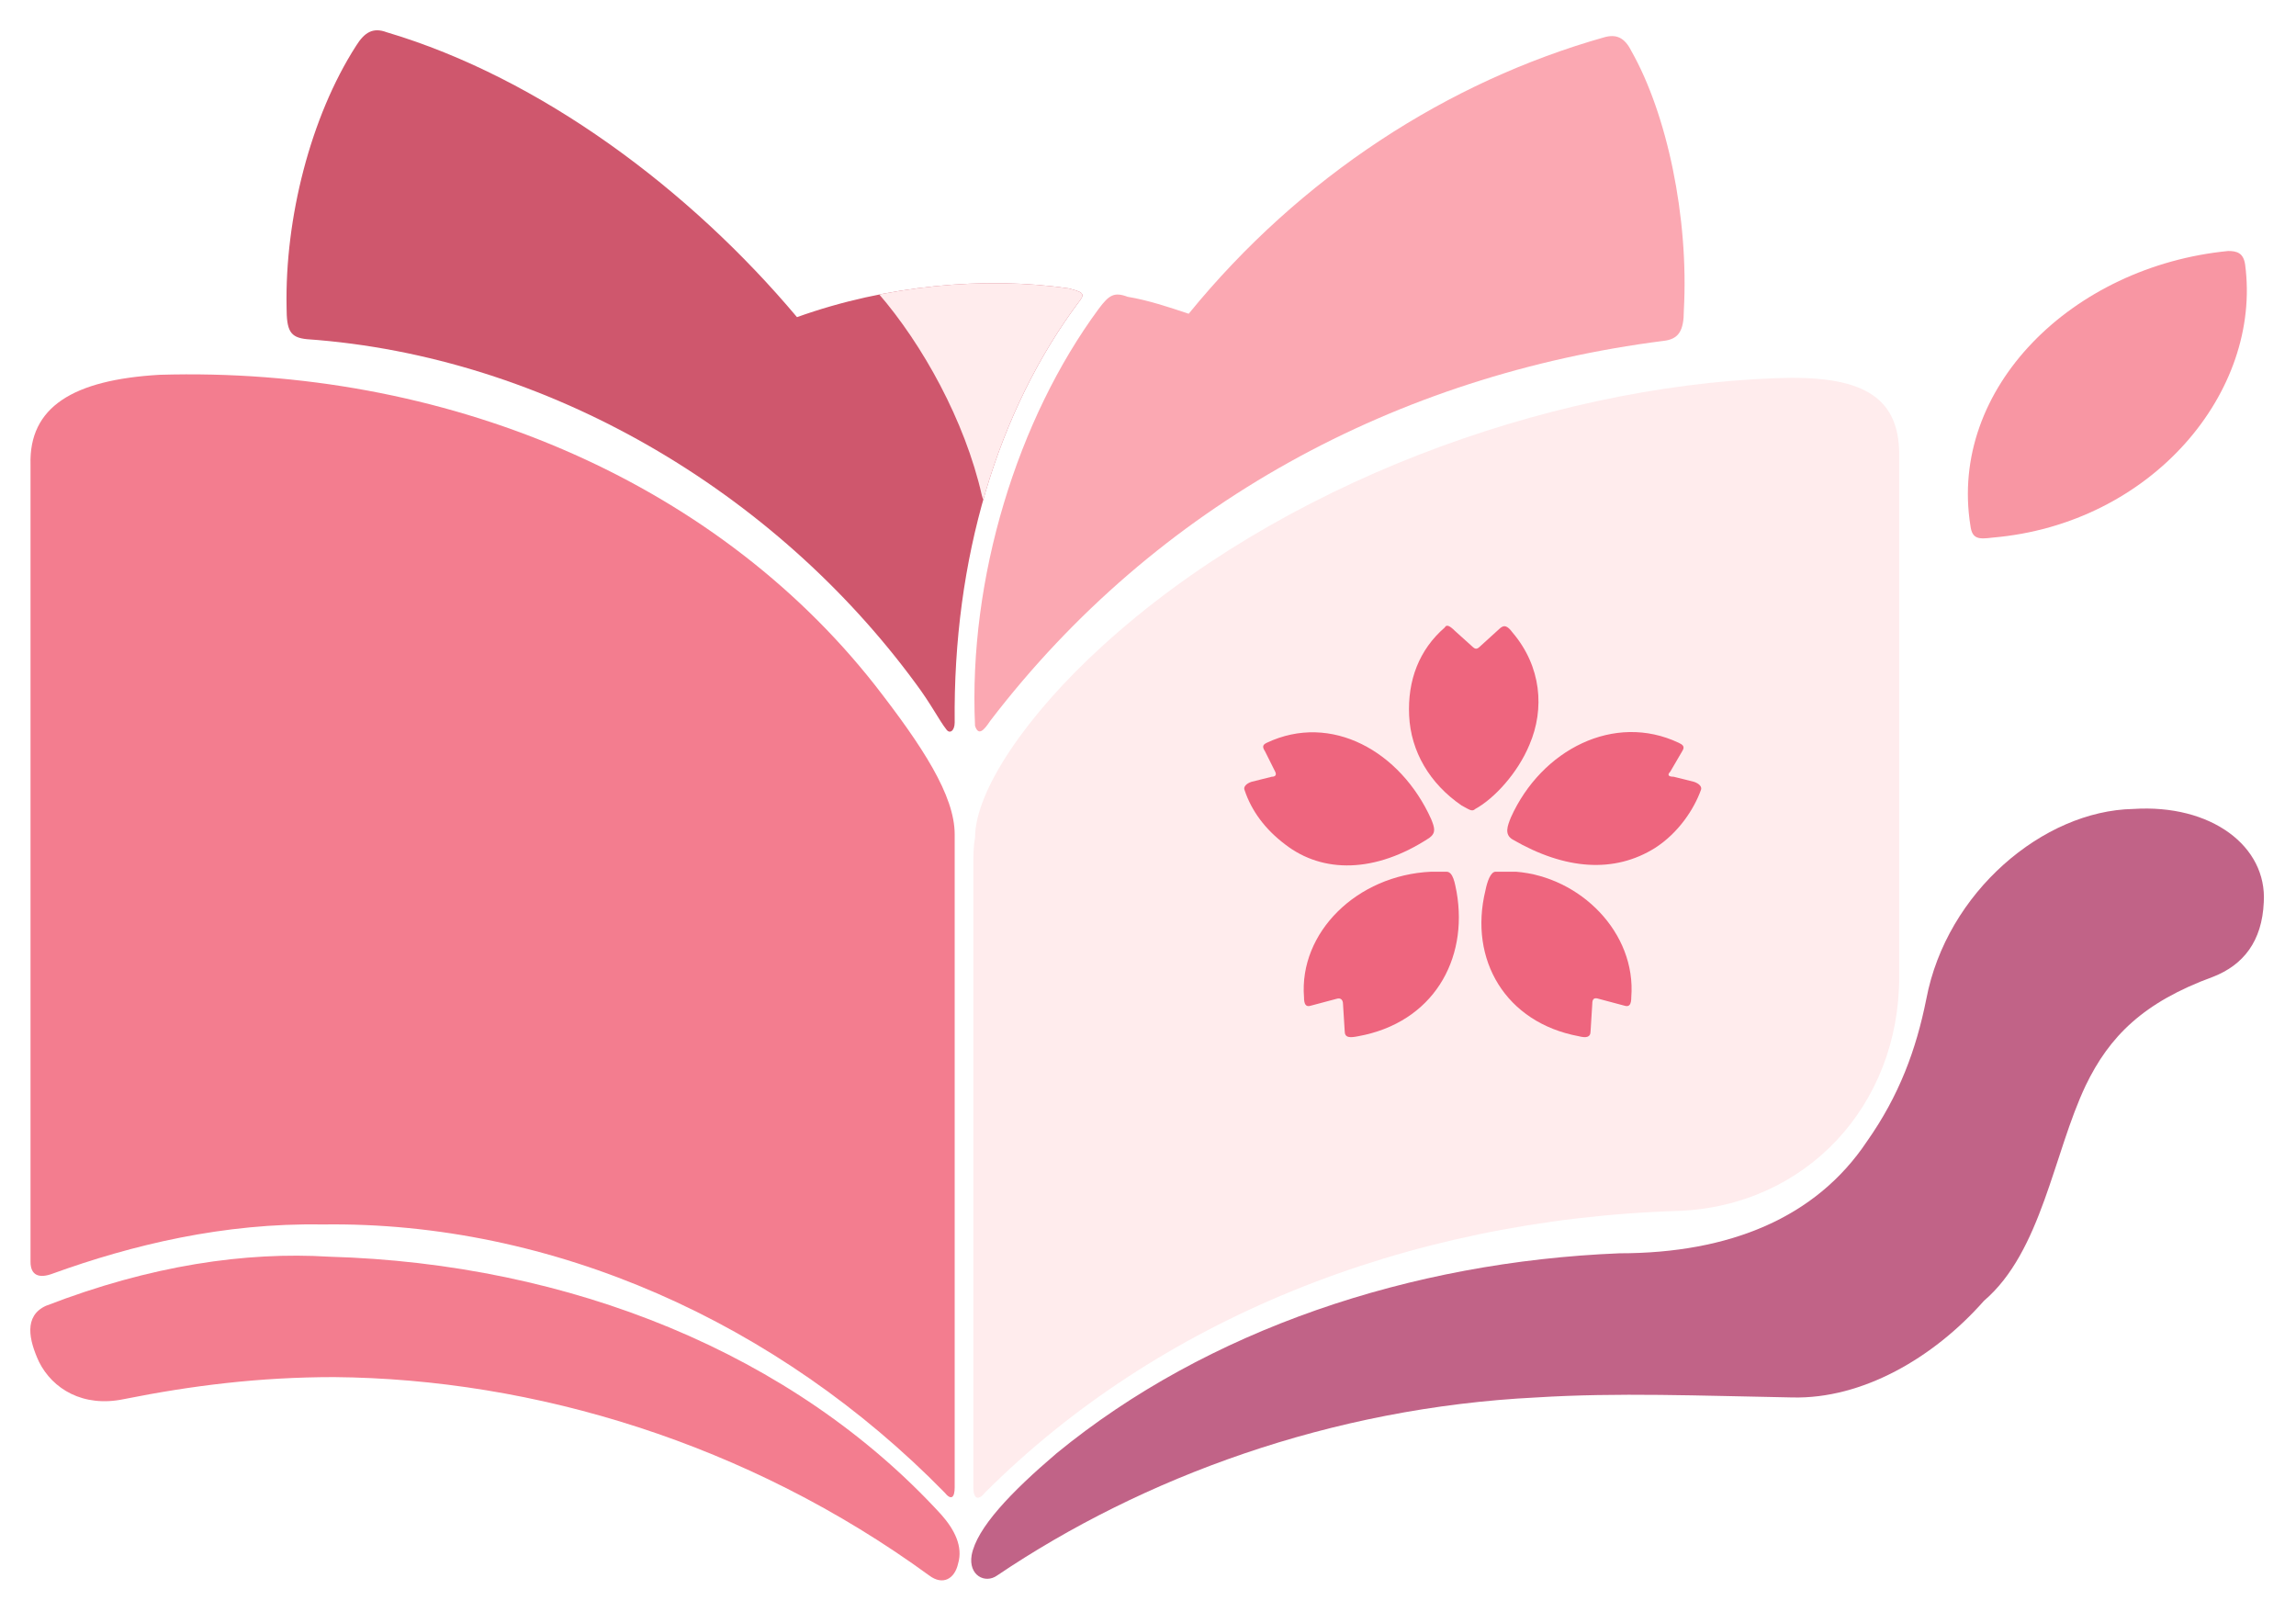
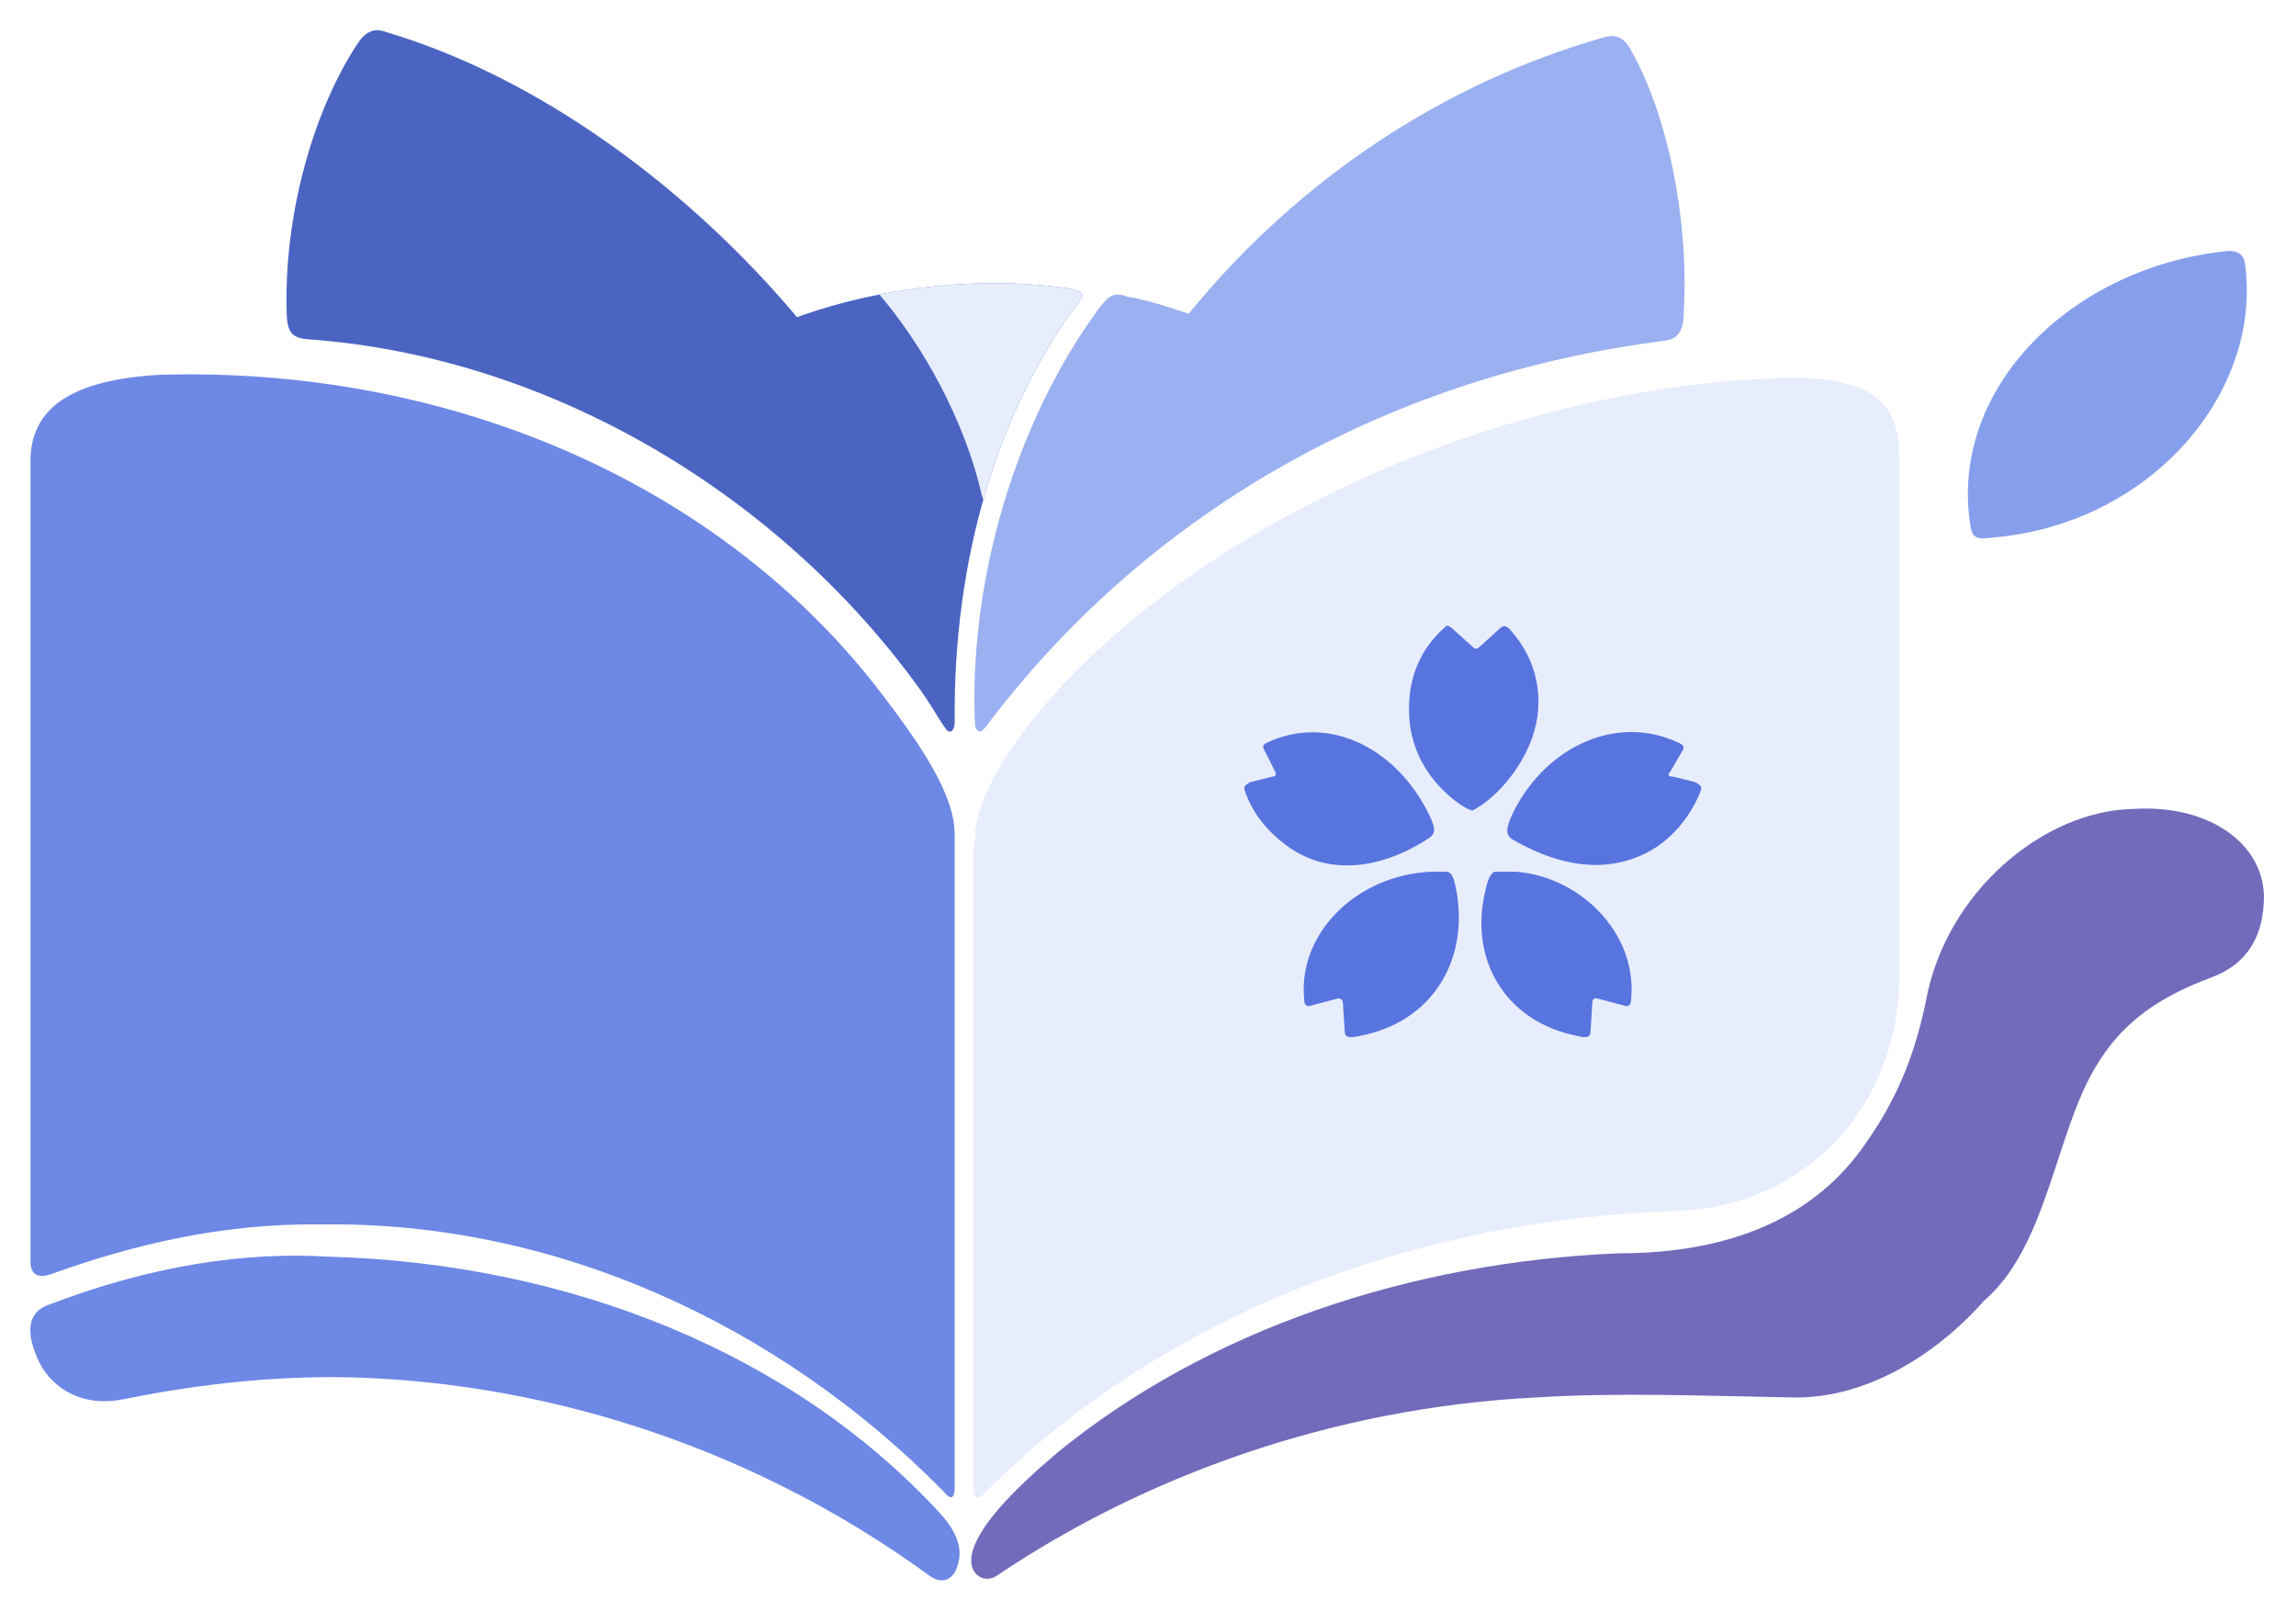
<svg xmlns="http://www.w3.org/2000/svg" width="1354" height="950" viewBox="0 0 1354 950" role="img" aria-labelledby="title description">
  <defs>
    <clipPath id="left-ear-clip" clipPathUnits="userSpaceOnUse">
      <path d="         M 228,19         C 220,16 215,19 210,27         C 183,69 168,129 169,181         C 169,195 171,199 181,200         C 323,210 457,290 540,403         C 549,415 554,425 558,430         C 560,433 563,431 563,426         C 562,330 588,242 637,177         C 640,173 638,172 630,170         C 581,163 523,168 470,187         C 407,112 319,46 228,19 Z" />
    </clipPath>
    <linearGradient id="coral-page" gradientUnits="userSpaceOnUse" x1="40" y1="230" x2="540" y2="880">
-       <stop offset="0" stop-color="#f37d8f" />
-       <stop offset="0.52" stop-color="#f37d8f" />
-       <stop offset="1" stop-color="#f37d8f" />
+       <stop offset="0" stop-color="#6d88e5" />
+       <stop offset="0.52" stop-color="#6d88e5" />
+       <stop offset="1" stop-color="#6d88e5" />
    </linearGradient>
    <linearGradient id="coral-cover" gradientUnits="userSpaceOnUse" x1="40" y1="750" x2="555" y2="935">
-       <stop offset="0" stop-color="#f37d8f" />
-       <stop offset="1" stop-color="#f37d8f" />
+       <stop offset="0" stop-color="#6d88e5" />
+       <stop offset="1" stop-color="#6d88e5" />
    </linearGradient>
    <linearGradient id="rose-ear" gradientUnits="userSpaceOnUse" x1="225" y1="30" x2="560" y2="420">
-       <stop offset="0" stop-color="#cf576d" />
-       <stop offset="1" stop-color="#cf576d" />
+       <stop offset="0" stop-color="#4b64c2" />
+       <stop offset="1" stop-color="#4b64c2" />
    </linearGradient>
    <linearGradient id="peach-ear" gradientUnits="userSpaceOnUse" x1="590" y1="415" x2="970" y2="35">
-       <stop offset="0" stop-color="#fba8b2" />
-       <stop offset="1" stop-color="#fba8b2" />
+       <stop offset="0" stop-color="#9ab0f0" />
+       <stop offset="1" stop-color="#9ab0f0" />
    </linearGradient>
    <linearGradient id="cream-page" gradientUnits="userSpaceOnUse" x1="610" y1="260" x2="1110" y2="795">
-       <stop offset="0" stop-color="#ffeced" />
-       <stop offset="1" stop-color="#ffeced" />
+       <stop offset="0" stop-color="#e8edfd" />
+       <stop offset="1" stop-color="#e8edfd" />
    </linearGradient>
    <linearGradient id="cream-fold" gradientUnits="userSpaceOnUse" x1="525" y1="168" x2="578" y2="296">
-       <stop offset="0" stop-color="#ffeced" />
-       <stop offset="1" stop-color="#ffeced" />
+       <stop offset="0" stop-color="#e8edfd" />
+       <stop offset="1" stop-color="#e8edfd" />
    </linearGradient>
    <linearGradient id="mauve-tail" gradientUnits="userSpaceOnUse" x1="615" y1="915" x2="1305" y2="505">
-       <stop offset="0" stop-color="#c16387" />
-       <stop offset="0.55" stop-color="#c16387" />
-       <stop offset="1" stop-color="#c16387" />
+       <stop offset="0" stop-color="#726bbb" />
+       <stop offset="0.55" stop-color="#726bbb" />
+       <stop offset="1" stop-color="#726bbb" />
    </linearGradient>
    <linearGradient id="pink-petal" gradientUnits="userSpaceOnUse" x1="1170" y1="315" x2="1315" y2="150">
-       <stop offset="0" stop-color="#f896a3" />
-       <stop offset="1" stop-color="#f896a3" />
+       <stop offset="0" stop-color="#869fec" />
+       <stop offset="1" stop-color="#869fec" />
    </linearGradient>
    <linearGradient id="sakura-pink" gradientUnits="userSpaceOnUse" x1="780" y1="380" x2="960" y2="610">
-       <stop offset="0" stop-color="#ee657e" />
-       <stop offset="1" stop-color="#ee657e" />
+       <stop offset="0" stop-color="#5874df" />
+       <stop offset="1" stop-color="#5874df" />
    </linearGradient>
  </defs>
  <g id="komori-logo" shape-rendering="geometricPrecision">
    <path id="cat-tail-and-right-cover" fill="url(#mauve-tail)" d="       M 588,929       C 581,934 571,929 573,917       C 576,901 596,880 623,857       C 712,784 832,744 955,739       C 1020,739 1071,718 1101,673       C 1120,646 1130,619 1136,589       C 1148,526 1205,478 1258,477       C 1304,474 1337,499 1335,532       C 1334,555 1323,569 1305,576       C 1264,591 1244,611 1230,640       C 1211,680 1204,738 1170,767       C 1140,801 1098,825 1057,824       C 1002,823 954,821 906,824       C 785,830 674,871 588,929 Z" />
    <g id="left-ear-and-fold" clip-path="url(#left-ear-clip)">
      <path id="left-cat-ear" fill="url(#rose-ear)" d="M 160,10 H 650 V 440 H 160 Z" />
      <path id="center-page-fold" fill="url(#cream-fold)" d="         M 518,173         C 544,203 569,248 579,292         C 580,296 581,296 582,292         C 593,253 612,213 642,177         C 645,173 643,172 638,170         C 600,163 555,164 518,171 Z" />
    </g>
    <path id="right-cat-ear" fill="url(#peach-ear)" d="       M 946,22       C 953,20 958,22 962,30       C 983,67 996,128 993,183       C 993,195 990,200 981,201       C 824,221 682,297 584,425       C 580,431 577,434 575,428       C 571,341 600,247 648,182       C 654,174 657,172 665,175       C 677,177 689,181 701,185       C 767,104 854,48 946,22 Z" />
    <path id="left-book-page" fill="url(#coral-page)" d="       M 94,221       C 261,216 420,282 516,404       C 544,440 563,469 563,492       L 563,877       C 563,883 561,885 557,880       C 459,780 326,720 190,722       C 132,721 78,734 31,751       C 23,754 18,752 18,744       L 18,274       C 17,240 43,224 94,221 Z" />
    <path id="left-book-cover" fill="url(#coral-cover)" d="       M 27,770       C 89,746 145,738 194,741       C 336,745 468,798 555,893       C 563,902 568,912 565,922       C 563,931 556,935 548,929       C 441,851 315,813 197,812       C 153,812 113,817 73,825       C 49,830 31,819 23,803       C 17,790 14,776 27,770 Z" />
    <path id="right-book-page" fill="url(#cream-page)" d="       M 575,494       C 575,466 606,421 650,381       C 754,286 911,228 1047,223       C 1097,221 1120,233 1120,268       L 1120,576       C 1120,652 1065,711 990,714       C 828,719 682,779 581,880       C 577,885 574,884 574,877       L 574,511       C 574,505 574,499 575,494 Z" />
    <g id="sakura" fill="url(#sakura-pink)">
      <path id="sakura-top-petal" d="         M 852,370         C 853,368 855,369 858,372         L 868,381         C 870,383 871,383 873,381         L 884,371         C 887,368 889,369 892,373         C 909,393 911,418 902,439         C 895,456 881,471 870,477         C 868,479 866,477 862,475         C 843,462 832,443 831,422         C 830,401 837,383 852,370 Z" />
      <path id="sakura-upper-left-petal" d="         M 747,438         C 785,420 826,443 844,483         C 846,488 847,491 843,494         C 811,515 780,515 758,498         C 746,489 738,478 734,466         C 733,464 735,462 738,461         L 750,458         C 752,458 753,457 752,455         L 746,443         C 744,440 745,439 747,438 Z" />
      <path id="sakura-upper-right-petal" d="         M 990,438         C 952,420 909,442 891,482         C 889,487 887,492 892,495         C 923,513 952,515 976,500         C 990,491 999,477 1003,466         C 1004,464 1002,462 999,461         L 987,458         C 984,458 983,457 985,455         L 992,443         C 994,440 992,439 990,438 Z" />
      <path id="sakura-lower-left-petal" d="         M 853,514         C 857,514 858,521 859,526         C 866,566 845,603 801,611         C 796,612 793,612 793,608         L 792,592         C 792,590 791,588 788,589         L 773,593         C 770,594 769,592 769,588         C 766,550 800,516 844,514         C 847,514 850,514 853,514 Z" />
      <path id="sakura-lower-right-petal" d="         M 882,514         C 879,514 877,520 876,525         C 866,566 888,603 931,611         C 935,612 938,612 938,608         L 939,592         C 939,589 940,588 943,589         L 958,593         C 961,594 962,592 962,588         C 965,550 932,517 894,514         C 890,514 886,514 882,514 Z" />
    </g>
    <path id="floating-petal" fill="url(#pink-petal)" d="       M 1314,148       C 1319,148 1323,149 1324,156       C 1334,231 1269,309 1175,317       C 1167,318 1163,318 1162,310       C 1149,229 1222,157 1314,148 Z" />
  </g>
</svg>
